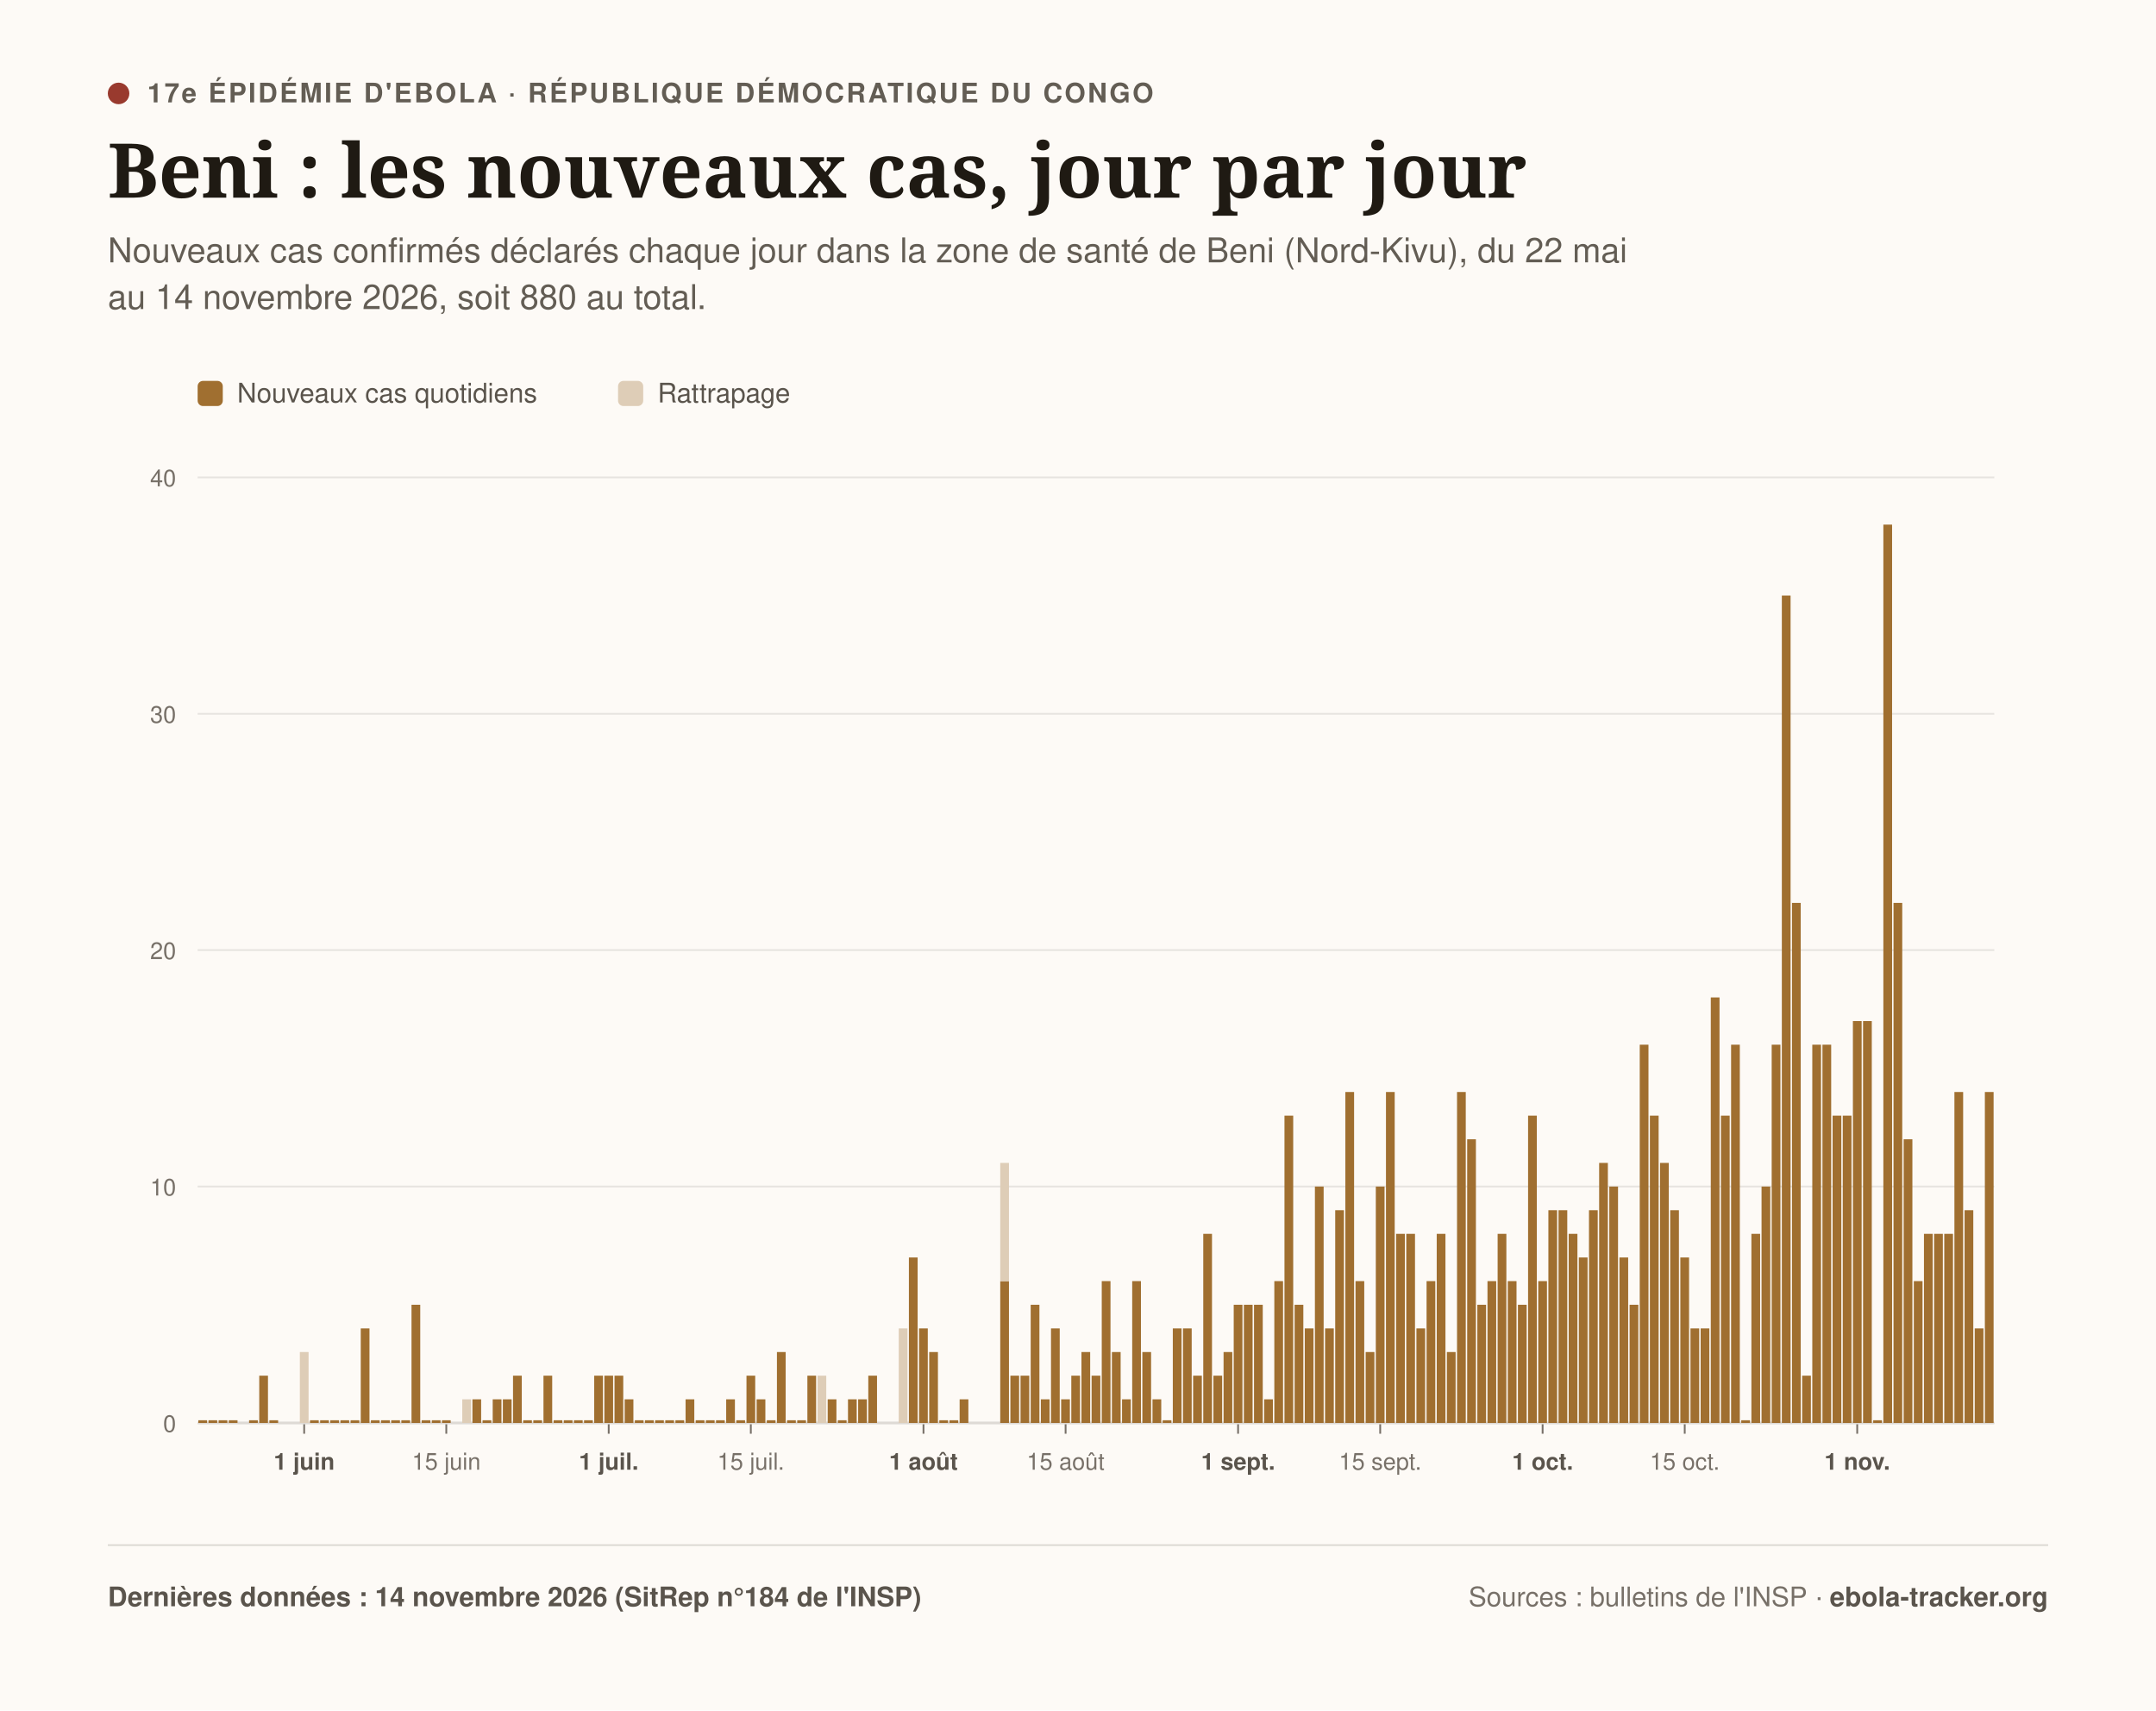
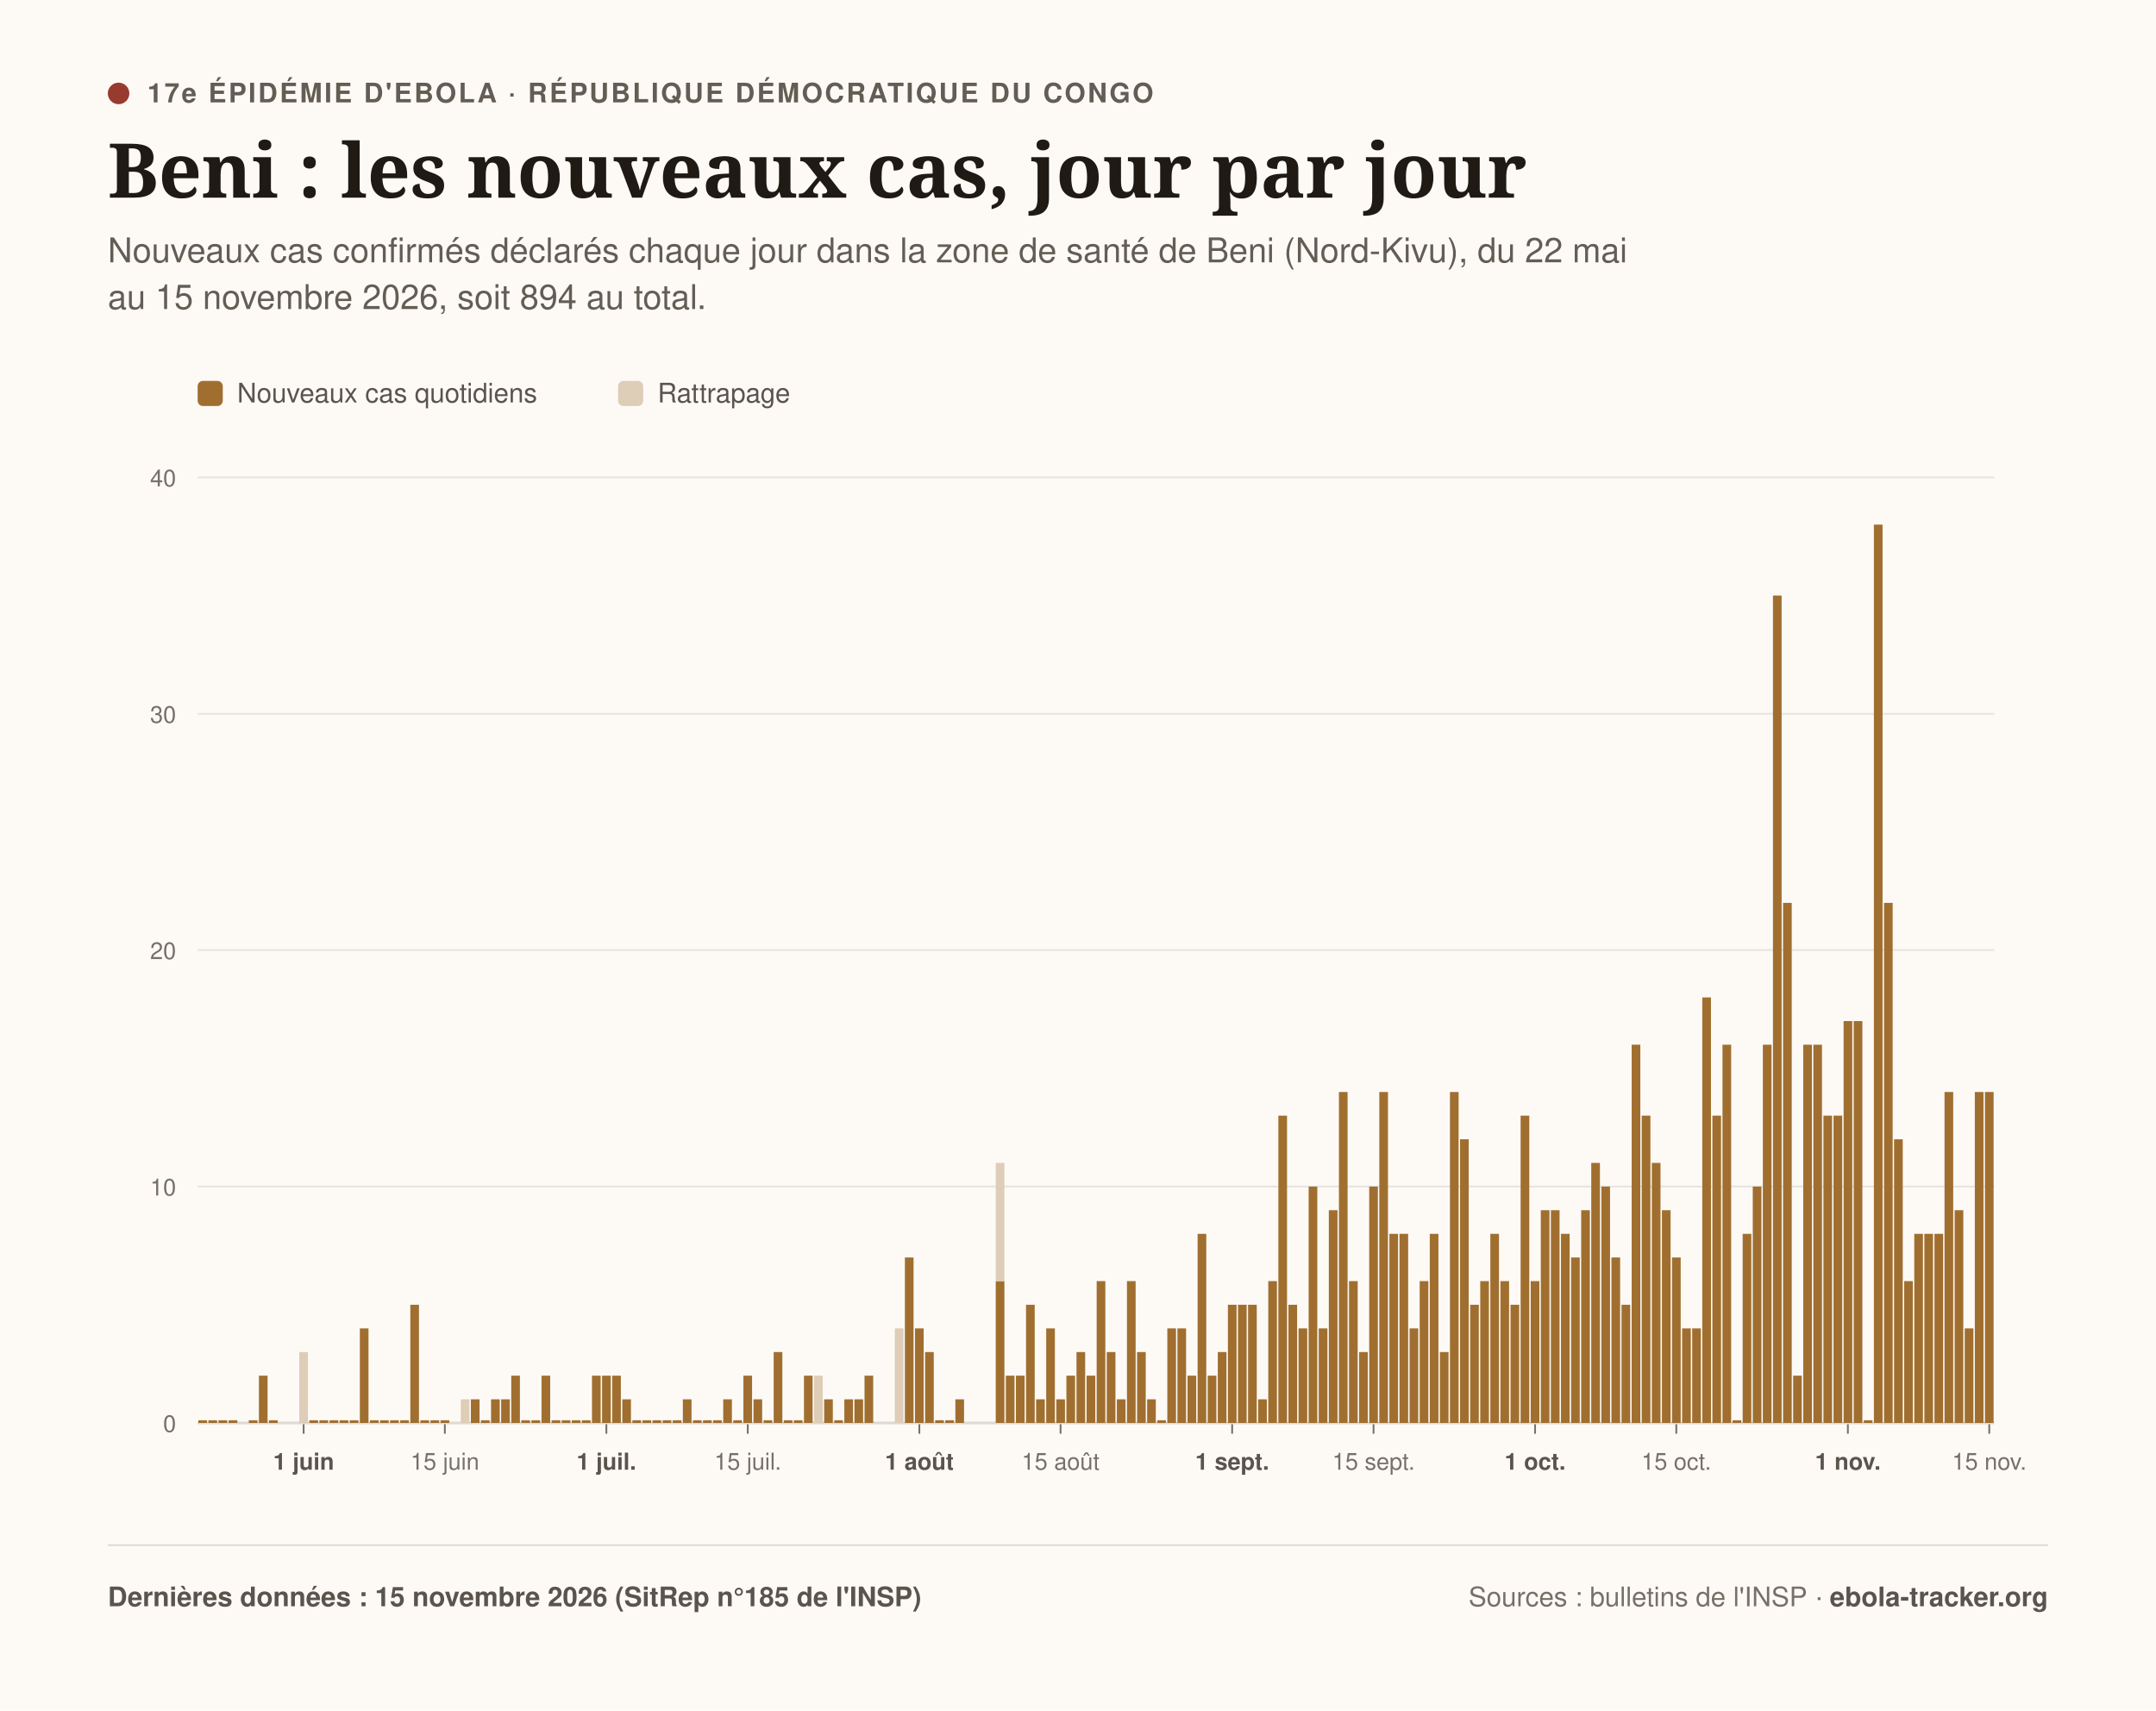
- <svg xmlns="http://www.w3.org/2000/svg" viewBox="0 0 1200 952" role="img" aria-label="Beni : les nouveaux cas, jour par jour. Nouveaux cas confirmés déclarés chaque jour dans la zone de santé de Beni (Nord-Kivu), du 22 mai au 14 novembre 2026, soit 880 au total.">
+ <svg xmlns="http://www.w3.org/2000/svg" viewBox="0 0 1200 952" role="img" aria-label="Beni : les nouveaux cas, jour par jour. Nouveaux cas confirmés déclarés chaque jour dans la zone de santé de Beni (Nord-Kivu), du 22 mai au 15 novembre 2026, soit 894 au total.">
  <rect width="1200" height="952" fill="#FDFAF6" />
  <circle cx="66" cy="52" r="6" fill="#993A2E" />
  <text x="82.0" y="57.0" font-family="'Public Sans',Helvetica,Arial,sans-serif" font-size="15" font-weight="700" fill="#635D54" text-anchor="start" letter-spacing=".08em">17e ÉPIDÉMIE D'EBOLA · RÉPUBLIQUE DÉMOCRATIQUE DU CONGO</text>
  <text x="60.0" y="110.0" font-family="'Source Serif 4',Georgia,serif" font-size="42" font-weight="600" fill="#1F1A13" text-anchor="start">Beni : les nouveaux cas, jour par jour</text>
  <text x="60.0" y="146.0" font-family="'Public Sans',Helvetica,Arial,sans-serif" font-size="19" font-weight="400" fill="#635D54" text-anchor="start">Nouveaux cas confirmés déclarés chaque jour dans la zone de santé de Beni (Nord-Kivu), du 22 mai</text>
-   <text x="60.0" y="172.0" font-family="'Public Sans',Helvetica,Arial,sans-serif" font-size="19" font-weight="400" fill="#635D54" text-anchor="start">au 14 novembre 2026, soit 880 au total.</text>
+   <text x="60.0" y="172.0" font-family="'Public Sans',Helvetica,Arial,sans-serif" font-size="19" font-weight="400" fill="#635D54" text-anchor="start">au 15 novembre 2026, soit 894 au total.</text>
  <rect x="110" y="212" width="14" height="14" rx="3" fill="#A06F30" />
  <text x="132.0" y="224.0" font-family="'Public Sans',Helvetica,Arial,sans-serif" font-size="15" font-weight="400" fill="#5A544C" text-anchor="start">Nouveaux cas quotidiens</text>
  <rect x="344" y="212" width="14" height="14" rx="3" fill="#decdb7" />
  <text x="366.0" y="224.0" font-family="'Public Sans',Helvetica,Arial,sans-serif" font-size="15" font-weight="400" fill="#5A544C" text-anchor="start">Rattrapage</text>
  <line x1="110" x2="1110" y1="792.0" y2="792.0" stroke="#E7E4E0" />
  <text x="98.0" y="797.0" font-family="'Public Sans',Helvetica,Arial,sans-serif" font-size="13" font-weight="400" fill="#777068" text-anchor="end">0</text>
  <line x1="110" x2="1110" y1="660.4" y2="660.4" stroke="#E7E4E0" />
  <text x="98.0" y="665.4" font-family="'Public Sans',Helvetica,Arial,sans-serif" font-size="13" font-weight="400" fill="#777068" text-anchor="end">10</text>
  <line x1="110" x2="1110" y1="528.8" y2="528.8" stroke="#E7E4E0" />
  <text x="98.0" y="533.8" font-family="'Public Sans',Helvetica,Arial,sans-serif" font-size="13" font-weight="400" fill="#777068" text-anchor="end">20</text>
  <line x1="110" x2="1110" y1="397.3" y2="397.3" stroke="#E7E4E0" />
  <text x="98.0" y="402.3" font-family="'Public Sans',Helvetica,Arial,sans-serif" font-size="13" font-weight="400" fill="#777068" text-anchor="end">30</text>
  <line x1="110" x2="1110" y1="265.7" y2="265.7" stroke="#E7E4E0" />
  <text x="98.0" y="270.7" font-family="'Public Sans',Helvetica,Arial,sans-serif" font-size="13" font-weight="400" fill="#777068" text-anchor="end">40</text>
-   <line x1="169.3" x2="169.3" y1="792" y2="798" stroke="#777068" />
-   <text x="169.3" y="818.0" font-family="'Public Sans',Helvetica,Arial,sans-serif" font-size="13" font-weight="600" fill="#5A544C" text-anchor="middle">1 juin</text>
-   <line x1="248.4" x2="248.4" y1="792" y2="798" stroke="#777068" />
-   <text x="248.4" y="818.0" font-family="'Public Sans',Helvetica,Arial,sans-serif" font-size="13" font-weight="400" fill="#777068" text-anchor="middle">15 juin</text>
-   <line x1="338.8" x2="338.8" y1="792" y2="798" stroke="#777068" />
-   <text x="338.8" y="818.0" font-family="'Public Sans',Helvetica,Arial,sans-serif" font-size="13" font-weight="600" fill="#5A544C" text-anchor="middle">1 juil.</text>
-   <line x1="417.9" x2="417.9" y1="792" y2="798" stroke="#777068" />
-   <text x="417.9" y="818.0" font-family="'Public Sans',Helvetica,Arial,sans-serif" font-size="13" font-weight="400" fill="#777068" text-anchor="middle">15 juil.</text>
-   <line x1="514.0" x2="514.0" y1="792" y2="798" stroke="#777068" />
-   <text x="514.0" y="818.0" font-family="'Public Sans',Helvetica,Arial,sans-serif" font-size="13" font-weight="600" fill="#5A544C" text-anchor="middle">1 août</text>
-   <line x1="593.1" x2="593.1" y1="792" y2="798" stroke="#777068" />
-   <text x="593.1" y="818.0" font-family="'Public Sans',Helvetica,Arial,sans-serif" font-size="13" font-weight="400" fill="#777068" text-anchor="middle">15 août</text>
-   <line x1="689.1" x2="689.1" y1="792" y2="798" stroke="#777068" />
-   <text x="689.1" y="818.0" font-family="'Public Sans',Helvetica,Arial,sans-serif" font-size="13" font-weight="600" fill="#5A544C" text-anchor="middle">1 sept.</text>
-   <line x1="768.2" x2="768.2" y1="792" y2="798" stroke="#777068" />
-   <text x="768.2" y="818.0" font-family="'Public Sans',Helvetica,Arial,sans-serif" font-size="13" font-weight="400" fill="#777068" text-anchor="middle">15 sept.</text>
-   <line x1="858.6" x2="858.6" y1="792" y2="798" stroke="#777068" />
-   <text x="858.6" y="818.0" font-family="'Public Sans',Helvetica,Arial,sans-serif" font-size="13" font-weight="600" fill="#5A544C" text-anchor="middle">1 oct.</text>
-   <line x1="937.7" x2="937.7" y1="792" y2="798" stroke="#777068" />
-   <text x="937.7" y="818.0" font-family="'Public Sans',Helvetica,Arial,sans-serif" font-size="13" font-weight="400" fill="#777068" text-anchor="middle">15 oct.</text>
-   <line x1="1033.7" x2="1033.7" y1="792" y2="798" stroke="#777068" />
-   <text x="1033.7" y="818.0" font-family="'Public Sans',Helvetica,Arial,sans-serif" font-size="13" font-weight="600" fill="#5A544C" text-anchor="middle">1 nov.</text>
+   <line x1="169.0" x2="169.0" y1="792" y2="798" stroke="#777068" />
+   <text x="169.0" y="818.0" font-family="'Public Sans',Helvetica,Arial,sans-serif" font-size="13" font-weight="600" fill="#5A544C" text-anchor="middle">1 juin</text>
+   <line x1="247.6" x2="247.6" y1="792" y2="798" stroke="#777068" />
+   <text x="247.6" y="818.0" font-family="'Public Sans',Helvetica,Arial,sans-serif" font-size="13" font-weight="400" fill="#777068" text-anchor="middle">15 juin</text>
+   <line x1="337.5" x2="337.5" y1="792" y2="798" stroke="#777068" />
+   <text x="337.5" y="818.0" font-family="'Public Sans',Helvetica,Arial,sans-serif" font-size="13" font-weight="600" fill="#5A544C" text-anchor="middle">1 juil.</text>
+   <line x1="416.2" x2="416.2" y1="792" y2="798" stroke="#777068" />
+   <text x="416.2" y="818.0" font-family="'Public Sans',Helvetica,Arial,sans-serif" font-size="13" font-weight="400" fill="#777068" text-anchor="middle">15 juil.</text>
+   <line x1="511.7" x2="511.7" y1="792" y2="798" stroke="#777068" />
+   <text x="511.7" y="818.0" font-family="'Public Sans',Helvetica,Arial,sans-serif" font-size="13" font-weight="600" fill="#5A544C" text-anchor="middle">1 août</text>
+   <line x1="590.3" x2="590.3" y1="792" y2="798" stroke="#777068" />
+   <text x="590.3" y="818.0" font-family="'Public Sans',Helvetica,Arial,sans-serif" font-size="13" font-weight="400" fill="#777068" text-anchor="middle">15 août</text>
+   <line x1="685.8" x2="685.8" y1="792" y2="798" stroke="#777068" />
+   <text x="685.8" y="818.0" font-family="'Public Sans',Helvetica,Arial,sans-serif" font-size="13" font-weight="600" fill="#5A544C" text-anchor="middle">1 sept.</text>
+   <line x1="764.5" x2="764.5" y1="792" y2="798" stroke="#777068" />
+   <text x="764.5" y="818.0" font-family="'Public Sans',Helvetica,Arial,sans-serif" font-size="13" font-weight="400" fill="#777068" text-anchor="middle">15 sept.</text>
+   <line x1="854.4" x2="854.4" y1="792" y2="798" stroke="#777068" />
+   <text x="854.4" y="818.0" font-family="'Public Sans',Helvetica,Arial,sans-serif" font-size="13" font-weight="600" fill="#5A544C" text-anchor="middle">1 oct.</text>
+   <line x1="933.0" x2="933.0" y1="792" y2="798" stroke="#777068" />
+   <text x="933.0" y="818.0" font-family="'Public Sans',Helvetica,Arial,sans-serif" font-size="13" font-weight="400" fill="#777068" text-anchor="middle">15 oct.</text>
+   <line x1="1028.5" x2="1028.5" y1="792" y2="798" stroke="#777068" />
+   <text x="1028.5" y="818.0" font-family="'Public Sans',Helvetica,Arial,sans-serif" font-size="13" font-weight="600" fill="#5A544C" text-anchor="middle">1 nov.</text>
+   <line x1="1107.2" x2="1107.2" y1="792" y2="798" stroke="#777068" />
+   <text x="1107.2" y="818.0" font-family="'Public Sans',Helvetica,Arial,sans-serif" font-size="13" font-weight="400" fill="#777068" text-anchor="middle">15 nov.</text>
  <line x1="110" x2="1110" y1="792" y2="792" stroke="#DEDAD5" stroke-width="1.5" />
-   <rect x="110.40" y="790.50" width="4.86" height="1.50" fill="#A06F30" />
-   <rect x="116.05" y="790.50" width="4.86" height="1.50" fill="#A06F30" />
-   <rect x="121.69" y="790.50" width="4.86" height="1.50" fill="#A06F30" />
-   <rect x="127.34" y="790.50" width="4.86" height="1.50" fill="#A06F30" />
-   <rect x="138.64" y="790.50" width="4.86" height="1.50" fill="#A06F30" />
-   <rect x="144.29" y="765.68" width="4.86" height="26.32" fill="#A06F30" />
-   <rect x="149.94" y="790.50" width="4.86" height="1.50" fill="#A06F30" />
-   <rect x="166.89" y="752.53" width="4.86" height="39.47" fill="#decdb7" />
-   <rect x="172.54" y="790.50" width="4.86" height="1.50" fill="#A06F30" />
-   <rect x="178.19" y="790.50" width="4.86" height="1.50" fill="#A06F30" />
-   <rect x="183.84" y="790.50" width="4.86" height="1.50" fill="#A06F30" />
-   <rect x="189.49" y="790.50" width="4.86" height="1.50" fill="#A06F30" />
-   <rect x="195.14" y="790.50" width="4.86" height="1.50" fill="#A06F30" />
-   <rect x="200.79" y="739.37" width="4.86" height="52.63" fill="#A06F30" />
-   <rect x="206.44" y="790.50" width="4.86" height="1.50" fill="#A06F30" />
-   <rect x="212.09" y="790.50" width="4.86" height="1.50" fill="#A06F30" />
-   <rect x="217.74" y="790.50" width="4.86" height="1.50" fill="#A06F30" />
-   <rect x="223.39" y="790.50" width="4.86" height="1.50" fill="#A06F30" />
-   <rect x="229.04" y="726.21" width="4.86" height="65.79" fill="#A06F30" />
-   <rect x="234.69" y="790.50" width="4.86" height="1.50" fill="#A06F30" />
-   <rect x="240.34" y="790.50" width="4.86" height="1.50" fill="#A06F30" />
-   <rect x="245.99" y="790.50" width="4.86" height="1.50" fill="#A06F30" />
-   <rect x="257.29" y="778.84" width="4.86" height="13.16" fill="#decdb7" />
-   <rect x="262.94" y="778.84" width="4.86" height="13.16" fill="#A06F30" />
-   <rect x="268.59" y="790.50" width="4.86" height="1.50" fill="#A06F30" />
-   <rect x="274.24" y="778.84" width="4.86" height="13.16" fill="#A06F30" />
-   <rect x="279.89" y="778.84" width="4.86" height="13.16" fill="#A06F30" />
-   <rect x="285.54" y="765.68" width="4.86" height="26.32" fill="#A06F30" />
-   <rect x="291.19" y="790.50" width="4.86" height="1.50" fill="#A06F30" />
-   <rect x="296.84" y="790.50" width="4.86" height="1.50" fill="#A06F30" />
-   <rect x="302.49" y="765.68" width="4.86" height="26.32" fill="#A06F30" />
-   <rect x="308.14" y="790.50" width="4.86" height="1.50" fill="#A06F30" />
-   <rect x="313.79" y="790.50" width="4.86" height="1.50" fill="#A06F30" />
-   <rect x="319.44" y="790.50" width="4.86" height="1.50" fill="#A06F30" />
-   <rect x="325.08" y="790.50" width="4.86" height="1.50" fill="#A06F30" />
-   <rect x="330.73" y="765.68" width="4.86" height="26.32" fill="#A06F30" />
-   <rect x="336.38" y="765.68" width="4.86" height="26.32" fill="#A06F30" />
-   <rect x="342.03" y="765.68" width="4.86" height="26.32" fill="#A06F30" />
-   <rect x="347.68" y="778.84" width="4.86" height="13.16" fill="#A06F30" />
-   <rect x="353.33" y="790.50" width="4.86" height="1.50" fill="#A06F30" />
-   <rect x="358.98" y="790.50" width="4.86" height="1.50" fill="#A06F30" />
-   <rect x="364.63" y="790.50" width="4.86" height="1.50" fill="#A06F30" />
-   <rect x="370.28" y="790.50" width="4.86" height="1.50" fill="#A06F30" />
-   <rect x="375.93" y="790.50" width="4.86" height="1.50" fill="#A06F30" />
-   <rect x="381.58" y="778.84" width="4.86" height="13.16" fill="#A06F30" />
-   <rect x="387.23" y="790.50" width="4.86" height="1.50" fill="#A06F30" />
-   <rect x="392.88" y="790.50" width="4.86" height="1.50" fill="#A06F30" />
-   <rect x="398.53" y="790.50" width="4.86" height="1.50" fill="#A06F30" />
-   <rect x="404.18" y="778.84" width="4.86" height="13.16" fill="#A06F30" />
-   <rect x="409.83" y="790.50" width="4.86" height="1.50" fill="#A06F30" />
-   <rect x="415.48" y="765.68" width="4.86" height="26.32" fill="#A06F30" />
-   <rect x="421.13" y="778.84" width="4.86" height="13.16" fill="#A06F30" />
-   <rect x="426.78" y="790.50" width="4.86" height="1.50" fill="#A06F30" />
-   <rect x="432.43" y="752.53" width="4.86" height="39.47" fill="#A06F30" />
-   <rect x="438.08" y="790.50" width="4.86" height="1.50" fill="#A06F30" />
-   <rect x="443.73" y="790.50" width="4.86" height="1.50" fill="#A06F30" />
-   <rect x="449.38" y="765.68" width="4.86" height="26.32" fill="#A06F30" />
-   <rect x="455.03" y="765.68" width="4.86" height="26.32" fill="#decdb7" />
-   <rect x="460.68" y="778.84" width="4.86" height="13.16" fill="#A06F30" />
-   <rect x="466.33" y="790.50" width="4.86" height="1.50" fill="#A06F30" />
-   <rect x="471.98" y="778.84" width="4.86" height="13.16" fill="#A06F30" />
-   <rect x="477.63" y="778.84" width="4.86" height="13.16" fill="#A06F30" />
-   <rect x="483.28" y="765.68" width="4.86" height="26.32" fill="#A06F30" />
-   <rect x="500.23" y="739.37" width="4.86" height="52.63" fill="#decdb7" />
-   <rect x="505.88" y="699.89" width="4.86" height="92.11" fill="#A06F30" />
-   <rect x="511.53" y="739.37" width="4.86" height="52.63" fill="#A06F30" />
-   <rect x="517.18" y="752.53" width="4.86" height="39.47" fill="#A06F30" />
-   <rect x="522.82" y="790.50" width="4.86" height="1.50" fill="#A06F30" />
-   <rect x="528.47" y="790.50" width="4.86" height="1.50" fill="#A06F30" />
-   <rect x="534.12" y="778.84" width="4.86" height="13.16" fill="#A06F30" />
-   <rect x="556.72" y="713.05" width="4.86" height="78.95" fill="#A06F30" />
-   <rect x="556.72" y="647.26" width="4.86" height="65.79" fill="#decdb7" />
-   <rect x="562.37" y="765.68" width="4.86" height="26.32" fill="#A06F30" />
-   <rect x="568.02" y="765.68" width="4.86" height="26.32" fill="#A06F30" />
-   <rect x="573.67" y="726.21" width="4.86" height="65.79" fill="#A06F30" />
-   <rect x="579.32" y="778.84" width="4.86" height="13.16" fill="#A06F30" />
-   <rect x="584.97" y="739.37" width="4.86" height="52.63" fill="#A06F30" />
-   <rect x="590.62" y="778.84" width="4.86" height="13.16" fill="#A06F30" />
-   <rect x="596.27" y="765.68" width="4.86" height="26.32" fill="#A06F30" />
-   <rect x="601.92" y="752.53" width="4.86" height="39.47" fill="#A06F30" />
-   <rect x="607.57" y="765.68" width="4.86" height="26.32" fill="#A06F30" />
-   <rect x="613.22" y="713.05" width="4.86" height="78.95" fill="#A06F30" />
-   <rect x="618.87" y="752.53" width="4.86" height="39.47" fill="#A06F30" />
-   <rect x="624.52" y="778.84" width="4.86" height="13.16" fill="#A06F30" />
-   <rect x="630.17" y="713.05" width="4.86" height="78.95" fill="#A06F30" />
-   <rect x="635.82" y="752.53" width="4.86" height="39.47" fill="#A06F30" />
-   <rect x="641.47" y="778.84" width="4.86" height="13.16" fill="#A06F30" />
-   <rect x="647.12" y="790.50" width="4.86" height="1.50" fill="#A06F30" />
-   <rect x="652.77" y="739.37" width="4.86" height="52.63" fill="#A06F30" />
-   <rect x="658.42" y="739.37" width="4.86" height="52.63" fill="#A06F30" />
-   <rect x="664.07" y="765.68" width="4.86" height="26.32" fill="#A06F30" />
-   <rect x="669.72" y="686.74" width="4.86" height="105.26" fill="#A06F30" />
-   <rect x="675.37" y="765.68" width="4.86" height="26.32" fill="#A06F30" />
-   <rect x="681.02" y="752.53" width="4.86" height="39.47" fill="#A06F30" />
-   <rect x="686.67" y="726.21" width="4.86" height="65.79" fill="#A06F30" />
-   <rect x="692.32" y="726.21" width="4.86" height="65.79" fill="#A06F30" />
-   <rect x="697.97" y="726.21" width="4.86" height="65.79" fill="#A06F30" />
-   <rect x="703.62" y="778.84" width="4.86" height="13.16" fill="#A06F30" />
-   <rect x="709.27" y="713.05" width="4.86" height="78.95" fill="#A06F30" />
-   <rect x="714.92" y="620.95" width="4.86" height="171.05" fill="#A06F30" />
-   <rect x="720.56" y="726.21" width="4.86" height="65.79" fill="#A06F30" />
-   <rect x="726.21" y="739.37" width="4.86" height="52.63" fill="#A06F30" />
-   <rect x="731.86" y="660.42" width="4.86" height="131.58" fill="#A06F30" />
-   <rect x="737.51" y="739.37" width="4.86" height="52.63" fill="#A06F30" />
-   <rect x="743.16" y="673.58" width="4.86" height="118.42" fill="#A06F30" />
-   <rect x="748.81" y="607.79" width="4.86" height="184.21" fill="#A06F30" />
-   <rect x="754.46" y="713.05" width="4.86" height="78.95" fill="#A06F30" />
-   <rect x="760.11" y="752.53" width="4.86" height="39.47" fill="#A06F30" />
-   <rect x="765.76" y="660.42" width="4.86" height="131.58" fill="#A06F30" />
-   <rect x="771.41" y="607.79" width="4.86" height="184.21" fill="#A06F30" />
-   <rect x="777.06" y="686.74" width="4.86" height="105.26" fill="#A06F30" />
-   <rect x="782.71" y="686.74" width="4.86" height="105.26" fill="#A06F30" />
-   <rect x="788.36" y="739.37" width="4.86" height="52.63" fill="#A06F30" />
-   <rect x="794.01" y="713.05" width="4.86" height="78.95" fill="#A06F30" />
-   <rect x="799.66" y="686.74" width="4.86" height="105.26" fill="#A06F30" />
-   <rect x="805.31" y="752.53" width="4.86" height="39.47" fill="#A06F30" />
-   <rect x="810.96" y="607.79" width="4.86" height="184.21" fill="#A06F30" />
-   <rect x="816.61" y="634.11" width="4.86" height="157.89" fill="#A06F30" />
-   <rect x="822.26" y="726.21" width="4.86" height="65.79" fill="#A06F30" />
-   <rect x="827.91" y="713.05" width="4.86" height="78.95" fill="#A06F30" />
-   <rect x="833.56" y="686.74" width="4.86" height="105.26" fill="#A06F30" />
-   <rect x="839.21" y="713.05" width="4.86" height="78.95" fill="#A06F30" />
-   <rect x="844.86" y="726.21" width="4.86" height="65.79" fill="#A06F30" />
-   <rect x="850.51" y="620.95" width="4.86" height="171.05" fill="#A06F30" />
-   <rect x="856.16" y="713.05" width="4.86" height="78.95" fill="#A06F30" />
-   <rect x="861.81" y="673.58" width="4.86" height="118.42" fill="#A06F30" />
-   <rect x="867.46" y="673.58" width="4.86" height="118.42" fill="#A06F30" />
-   <rect x="873.11" y="686.74" width="4.86" height="105.26" fill="#A06F30" />
-   <rect x="878.76" y="699.89" width="4.86" height="92.11" fill="#A06F30" />
-   <rect x="884.41" y="673.58" width="4.86" height="118.42" fill="#A06F30" />
-   <rect x="890.06" y="647.26" width="4.86" height="144.74" fill="#A06F30" />
-   <rect x="895.71" y="660.42" width="4.86" height="131.58" fill="#A06F30" />
-   <rect x="901.36" y="699.89" width="4.86" height="92.11" fill="#A06F30" />
-   <rect x="907.01" y="726.21" width="4.86" height="65.79" fill="#A06F30" />
-   <rect x="912.66" y="581.47" width="4.86" height="210.53" fill="#A06F30" />
-   <rect x="918.31" y="620.95" width="4.86" height="171.05" fill="#A06F30" />
-   <rect x="923.95" y="647.26" width="4.86" height="144.74" fill="#A06F30" />
-   <rect x="929.60" y="673.58" width="4.86" height="118.42" fill="#A06F30" />
-   <rect x="935.25" y="699.89" width="4.86" height="92.11" fill="#A06F30" />
-   <rect x="940.90" y="739.37" width="4.86" height="52.63" fill="#A06F30" />
-   <rect x="946.55" y="739.37" width="4.86" height="52.63" fill="#A06F30" />
-   <rect x="952.20" y="555.16" width="4.86" height="236.84" fill="#A06F30" />
-   <rect x="957.85" y="620.95" width="4.86" height="171.05" fill="#A06F30" />
-   <rect x="963.50" y="581.47" width="4.86" height="210.53" fill="#A06F30" />
-   <rect x="969.15" y="790.50" width="4.86" height="1.50" fill="#A06F30" />
-   <rect x="974.80" y="686.74" width="4.86" height="105.26" fill="#A06F30" />
-   <rect x="980.45" y="660.42" width="4.86" height="131.58" fill="#A06F30" />
-   <rect x="986.10" y="581.47" width="4.86" height="210.53" fill="#A06F30" />
-   <rect x="991.75" y="331.47" width="4.86" height="460.53" fill="#A06F30" />
-   <rect x="997.40" y="502.53" width="4.86" height="289.47" fill="#A06F30" />
-   <rect x="1003.05" y="765.68" width="4.86" height="26.32" fill="#A06F30" />
-   <rect x="1008.70" y="581.47" width="4.86" height="210.53" fill="#A06F30" />
-   <rect x="1014.35" y="581.47" width="4.86" height="210.53" fill="#A06F30" />
-   <rect x="1020.00" y="620.95" width="4.86" height="171.05" fill="#A06F30" />
-   <rect x="1025.65" y="620.95" width="4.86" height="171.05" fill="#A06F30" />
-   <rect x="1031.30" y="568.32" width="4.86" height="223.68" fill="#A06F30" />
-   <rect x="1036.95" y="568.32" width="4.86" height="223.68" fill="#A06F30" />
-   <rect x="1042.60" y="790.50" width="4.86" height="1.50" fill="#A06F30" />
-   <rect x="1048.25" y="292.00" width="4.86" height="500.00" fill="#A06F30" />
-   <rect x="1053.90" y="502.53" width="4.86" height="289.47" fill="#A06F30" />
-   <rect x="1059.55" y="634.11" width="4.86" height="157.89" fill="#A06F30" />
-   <rect x="1065.20" y="713.05" width="4.86" height="78.95" fill="#A06F30" />
-   <rect x="1070.85" y="686.74" width="4.86" height="105.26" fill="#A06F30" />
-   <rect x="1076.50" y="686.74" width="4.86" height="105.26" fill="#A06F30" />
-   <rect x="1082.15" y="686.74" width="4.86" height="105.26" fill="#A06F30" />
-   <rect x="1087.80" y="607.79" width="4.86" height="184.21" fill="#A06F30" />
-   <rect x="1093.45" y="673.58" width="4.86" height="118.42" fill="#A06F30" />
-   <rect x="1099.10" y="739.37" width="4.86" height="52.63" fill="#A06F30" />
-   <rect x="1104.75" y="607.79" width="4.86" height="184.21" fill="#A06F30" />
+   <rect x="110.39" y="790.50" width="4.83" height="1.50" fill="#A06F30" />
+   <rect x="116.01" y="790.50" width="4.83" height="1.50" fill="#A06F30" />
+   <rect x="121.63" y="790.50" width="4.83" height="1.50" fill="#A06F30" />
+   <rect x="127.25" y="790.50" width="4.83" height="1.50" fill="#A06F30" />
+   <rect x="138.48" y="790.50" width="4.83" height="1.50" fill="#A06F30" />
+   <rect x="144.10" y="765.68" width="4.83" height="26.32" fill="#A06F30" />
+   <rect x="149.72" y="790.50" width="4.83" height="1.50" fill="#A06F30" />
+   <rect x="166.57" y="752.53" width="4.83" height="39.47" fill="#decdb7" />
+   <rect x="172.19" y="790.50" width="4.83" height="1.50" fill="#A06F30" />
+   <rect x="177.81" y="790.50" width="4.83" height="1.50" fill="#A06F30" />
+   <rect x="183.43" y="790.50" width="4.83" height="1.50" fill="#A06F30" />
+   <rect x="189.04" y="790.50" width="4.83" height="1.50" fill="#A06F30" />
+   <rect x="194.66" y="790.50" width="4.83" height="1.50" fill="#A06F30" />
+   <rect x="200.28" y="739.37" width="4.83" height="52.63" fill="#A06F30" />
+   <rect x="205.90" y="790.50" width="4.83" height="1.50" fill="#A06F30" />
+   <rect x="211.52" y="790.50" width="4.83" height="1.50" fill="#A06F30" />
+   <rect x="217.13" y="790.50" width="4.83" height="1.50" fill="#A06F30" />
+   <rect x="222.75" y="790.50" width="4.83" height="1.50" fill="#A06F30" />
+   <rect x="228.37" y="726.21" width="4.83" height="65.79" fill="#A06F30" />
+   <rect x="233.99" y="790.50" width="4.83" height="1.50" fill="#A06F30" />
+   <rect x="239.61" y="790.50" width="4.83" height="1.50" fill="#A06F30" />
+   <rect x="245.22" y="790.50" width="4.83" height="1.50" fill="#A06F30" />
+   <rect x="256.46" y="778.84" width="4.83" height="13.16" fill="#decdb7" />
+   <rect x="262.08" y="778.84" width="4.83" height="13.16" fill="#A06F30" />
+   <rect x="267.70" y="790.50" width="4.83" height="1.50" fill="#A06F30" />
+   <rect x="273.31" y="778.84" width="4.83" height="13.16" fill="#A06F30" />
+   <rect x="278.93" y="778.84" width="4.83" height="13.16" fill="#A06F30" />
+   <rect x="284.55" y="765.68" width="4.83" height="26.32" fill="#A06F30" />
+   <rect x="290.17" y="790.50" width="4.83" height="1.50" fill="#A06F30" />
+   <rect x="295.79" y="790.50" width="4.83" height="1.50" fill="#A06F30" />
+   <rect x="301.40" y="765.68" width="4.83" height="26.32" fill="#A06F30" />
+   <rect x="307.02" y="790.50" width="4.83" height="1.50" fill="#A06F30" />
+   <rect x="312.64" y="790.50" width="4.83" height="1.50" fill="#A06F30" />
+   <rect x="318.26" y="790.50" width="4.83" height="1.50" fill="#A06F30" />
+   <rect x="323.88" y="790.50" width="4.83" height="1.50" fill="#A06F30" />
+   <rect x="329.49" y="765.68" width="4.83" height="26.32" fill="#A06F30" />
+   <rect x="335.11" y="765.68" width="4.83" height="26.32" fill="#A06F30" />
+   <rect x="340.73" y="765.68" width="4.83" height="26.32" fill="#A06F30" />
+   <rect x="346.35" y="778.84" width="4.83" height="13.16" fill="#A06F30" />
+   <rect x="351.97" y="790.50" width="4.83" height="1.50" fill="#A06F30" />
+   <rect x="357.58" y="790.50" width="4.83" height="1.50" fill="#A06F30" />
+   <rect x="363.20" y="790.50" width="4.83" height="1.50" fill="#A06F30" />
+   <rect x="368.82" y="790.50" width="4.83" height="1.50" fill="#A06F30" />
+   <rect x="374.44" y="790.50" width="4.83" height="1.50" fill="#A06F30" />
+   <rect x="380.06" y="778.84" width="4.83" height="13.16" fill="#A06F30" />
+   <rect x="385.67" y="790.50" width="4.83" height="1.50" fill="#A06F30" />
+   <rect x="391.29" y="790.50" width="4.83" height="1.50" fill="#A06F30" />
+   <rect x="396.91" y="790.50" width="4.83" height="1.50" fill="#A06F30" />
+   <rect x="402.53" y="778.84" width="4.83" height="13.16" fill="#A06F30" />
+   <rect x="408.15" y="790.50" width="4.83" height="1.50" fill="#A06F30" />
+   <rect x="413.76" y="765.68" width="4.83" height="26.32" fill="#A06F30" />
+   <rect x="419.38" y="778.84" width="4.83" height="13.16" fill="#A06F30" />
+   <rect x="425.00" y="790.50" width="4.83" height="1.50" fill="#A06F30" />
+   <rect x="430.62" y="752.53" width="4.83" height="39.47" fill="#A06F30" />
+   <rect x="436.24" y="790.50" width="4.83" height="1.50" fill="#A06F30" />
+   <rect x="441.85" y="790.50" width="4.83" height="1.50" fill="#A06F30" />
+   <rect x="447.47" y="765.68" width="4.83" height="26.32" fill="#A06F30" />
+   <rect x="453.09" y="765.68" width="4.83" height="26.32" fill="#decdb7" />
+   <rect x="458.71" y="778.84" width="4.83" height="13.16" fill="#A06F30" />
+   <rect x="464.33" y="790.50" width="4.83" height="1.50" fill="#A06F30" />
+   <rect x="469.94" y="778.84" width="4.83" height="13.16" fill="#A06F30" />
+   <rect x="475.56" y="778.84" width="4.83" height="13.16" fill="#A06F30" />
+   <rect x="481.18" y="765.68" width="4.83" height="26.32" fill="#A06F30" />
+   <rect x="498.03" y="739.37" width="4.83" height="52.63" fill="#decdb7" />
+   <rect x="503.65" y="699.89" width="4.83" height="92.11" fill="#A06F30" />
+   <rect x="509.27" y="739.37" width="4.83" height="52.63" fill="#A06F30" />
+   <rect x="514.89" y="752.53" width="4.83" height="39.47" fill="#A06F30" />
+   <rect x="520.51" y="790.50" width="4.83" height="1.50" fill="#A06F30" />
+   <rect x="526.12" y="790.50" width="4.83" height="1.50" fill="#A06F30" />
+   <rect x="531.74" y="778.84" width="4.83" height="13.16" fill="#A06F30" />
+   <rect x="554.21" y="713.05" width="4.83" height="78.95" fill="#A06F30" />
+   <rect x="554.21" y="647.26" width="4.83" height="65.79" fill="#decdb7" />
+   <rect x="559.83" y="765.68" width="4.83" height="26.32" fill="#A06F30" />
+   <rect x="565.45" y="765.68" width="4.83" height="26.32" fill="#A06F30" />
+   <rect x="571.07" y="726.21" width="4.83" height="65.79" fill="#A06F30" />
+   <rect x="576.69" y="778.84" width="4.83" height="13.16" fill="#A06F30" />
+   <rect x="582.30" y="739.37" width="4.83" height="52.63" fill="#A06F30" />
+   <rect x="587.92" y="778.84" width="4.83" height="13.16" fill="#A06F30" />
+   <rect x="593.54" y="765.68" width="4.83" height="26.32" fill="#A06F30" />
+   <rect x="599.16" y="752.53" width="4.83" height="39.47" fill="#A06F30" />
+   <rect x="604.78" y="765.68" width="4.83" height="26.32" fill="#A06F30" />
+   <rect x="610.39" y="713.05" width="4.83" height="78.95" fill="#A06F30" />
+   <rect x="616.01" y="752.53" width="4.83" height="39.47" fill="#A06F30" />
+   <rect x="621.63" y="778.84" width="4.83" height="13.16" fill="#A06F30" />
+   <rect x="627.25" y="713.05" width="4.83" height="78.95" fill="#A06F30" />
+   <rect x="632.87" y="752.53" width="4.83" height="39.47" fill="#A06F30" />
+   <rect x="638.48" y="778.84" width="4.83" height="13.16" fill="#A06F30" />
+   <rect x="644.10" y="790.50" width="4.83" height="1.50" fill="#A06F30" />
+   <rect x="649.72" y="739.37" width="4.83" height="52.63" fill="#A06F30" />
+   <rect x="655.34" y="739.37" width="4.83" height="52.63" fill="#A06F30" />
+   <rect x="660.96" y="765.68" width="4.83" height="26.32" fill="#A06F30" />
+   <rect x="666.57" y="686.74" width="4.83" height="105.26" fill="#A06F30" />
+   <rect x="672.19" y="765.68" width="4.83" height="26.32" fill="#A06F30" />
+   <rect x="677.81" y="752.53" width="4.83" height="39.47" fill="#A06F30" />
+   <rect x="683.43" y="726.21" width="4.83" height="65.79" fill="#A06F30" />
+   <rect x="689.04" y="726.21" width="4.83" height="65.79" fill="#A06F30" />
+   <rect x="694.66" y="726.21" width="4.83" height="65.79" fill="#A06F30" />
+   <rect x="700.28" y="778.84" width="4.83" height="13.16" fill="#A06F30" />
+   <rect x="705.90" y="713.05" width="4.83" height="78.95" fill="#A06F30" />
+   <rect x="711.52" y="620.95" width="4.83" height="171.05" fill="#A06F30" />
+   <rect x="717.13" y="726.21" width="4.83" height="65.79" fill="#A06F30" />
+   <rect x="722.75" y="739.37" width="4.83" height="52.63" fill="#A06F30" />
+   <rect x="728.37" y="660.42" width="4.83" height="131.58" fill="#A06F30" />
+   <rect x="733.99" y="739.37" width="4.83" height="52.63" fill="#A06F30" />
+   <rect x="739.61" y="673.58" width="4.83" height="118.42" fill="#A06F30" />
+   <rect x="745.22" y="607.79" width="4.83" height="184.21" fill="#A06F30" />
+   <rect x="750.84" y="713.05" width="4.83" height="78.95" fill="#A06F30" />
+   <rect x="756.46" y="752.53" width="4.83" height="39.47" fill="#A06F30" />
+   <rect x="762.08" y="660.42" width="4.83" height="131.58" fill="#A06F30" />
+   <rect x="767.70" y="607.79" width="4.83" height="184.21" fill="#A06F30" />
+   <rect x="773.31" y="686.74" width="4.83" height="105.26" fill="#A06F30" />
+   <rect x="778.93" y="686.74" width="4.83" height="105.26" fill="#A06F30" />
+   <rect x="784.55" y="739.37" width="4.83" height="52.63" fill="#A06F30" />
+   <rect x="790.17" y="713.05" width="4.83" height="78.95" fill="#A06F30" />
+   <rect x="795.79" y="686.74" width="4.83" height="105.26" fill="#A06F30" />
+   <rect x="801.40" y="752.53" width="4.83" height="39.47" fill="#A06F30" />
+   <rect x="807.02" y="607.79" width="4.83" height="184.21" fill="#A06F30" />
+   <rect x="812.64" y="634.11" width="4.83" height="157.89" fill="#A06F30" />
+   <rect x="818.26" y="726.21" width="4.83" height="65.79" fill="#A06F30" />
+   <rect x="823.88" y="713.05" width="4.83" height="78.95" fill="#A06F30" />
+   <rect x="829.49" y="686.74" width="4.83" height="105.26" fill="#A06F30" />
+   <rect x="835.11" y="713.05" width="4.83" height="78.95" fill="#A06F30" />
+   <rect x="840.73" y="726.21" width="4.83" height="65.79" fill="#A06F30" />
+   <rect x="846.35" y="620.95" width="4.83" height="171.05" fill="#A06F30" />
+   <rect x="851.97" y="713.05" width="4.83" height="78.95" fill="#A06F30" />
+   <rect x="857.58" y="673.58" width="4.83" height="118.42" fill="#A06F30" />
+   <rect x="863.20" y="673.58" width="4.83" height="118.42" fill="#A06F30" />
+   <rect x="868.82" y="686.74" width="4.83" height="105.26" fill="#A06F30" />
+   <rect x="874.44" y="699.89" width="4.83" height="92.11" fill="#A06F30" />
+   <rect x="880.06" y="673.58" width="4.83" height="118.42" fill="#A06F30" />
+   <rect x="885.67" y="647.26" width="4.83" height="144.74" fill="#A06F30" />
+   <rect x="891.29" y="660.42" width="4.83" height="131.58" fill="#A06F30" />
+   <rect x="896.91" y="699.89" width="4.83" height="92.11" fill="#A06F30" />
+   <rect x="902.53" y="726.21" width="4.83" height="65.79" fill="#A06F30" />
+   <rect x="908.15" y="581.47" width="4.83" height="210.53" fill="#A06F30" />
+   <rect x="913.76" y="620.95" width="4.83" height="171.05" fill="#A06F30" />
+   <rect x="919.38" y="647.26" width="4.83" height="144.74" fill="#A06F30" />
+   <rect x="925.00" y="673.58" width="4.83" height="118.42" fill="#A06F30" />
+   <rect x="930.62" y="699.89" width="4.83" height="92.11" fill="#A06F30" />
+   <rect x="936.24" y="739.37" width="4.83" height="52.63" fill="#A06F30" />
+   <rect x="941.85" y="739.37" width="4.83" height="52.63" fill="#A06F30" />
+   <rect x="947.47" y="555.16" width="4.83" height="236.84" fill="#A06F30" />
+   <rect x="953.09" y="620.95" width="4.83" height="171.05" fill="#A06F30" />
+   <rect x="958.71" y="581.47" width="4.83" height="210.53" fill="#A06F30" />
+   <rect x="964.33" y="790.50" width="4.83" height="1.50" fill="#A06F30" />
+   <rect x="969.94" y="686.74" width="4.83" height="105.26" fill="#A06F30" />
+   <rect x="975.56" y="660.42" width="4.83" height="131.58" fill="#A06F30" />
+   <rect x="981.18" y="581.47" width="4.83" height="210.53" fill="#A06F30" />
+   <rect x="986.80" y="331.47" width="4.83" height="460.53" fill="#A06F30" />
+   <rect x="992.42" y="502.53" width="4.83" height="289.47" fill="#A06F30" />
+   <rect x="998.03" y="765.68" width="4.83" height="26.32" fill="#A06F30" />
+   <rect x="1003.65" y="581.47" width="4.83" height="210.53" fill="#A06F30" />
+   <rect x="1009.27" y="581.47" width="4.83" height="210.53" fill="#A06F30" />
+   <rect x="1014.89" y="620.95" width="4.83" height="171.05" fill="#A06F30" />
+   <rect x="1020.51" y="620.95" width="4.83" height="171.05" fill="#A06F30" />
+   <rect x="1026.12" y="568.32" width="4.83" height="223.68" fill="#A06F30" />
+   <rect x="1031.74" y="568.32" width="4.83" height="223.68" fill="#A06F30" />
+   <rect x="1037.36" y="790.50" width="4.83" height="1.50" fill="#A06F30" />
+   <rect x="1042.98" y="292.00" width="4.83" height="500.00" fill="#A06F30" />
+   <rect x="1048.60" y="502.53" width="4.83" height="289.47" fill="#A06F30" />
+   <rect x="1054.21" y="634.11" width="4.83" height="157.89" fill="#A06F30" />
+   <rect x="1059.83" y="713.05" width="4.83" height="78.95" fill="#A06F30" />
+   <rect x="1065.45" y="686.74" width="4.83" height="105.26" fill="#A06F30" />
+   <rect x="1071.07" y="686.74" width="4.83" height="105.26" fill="#A06F30" />
+   <rect x="1076.69" y="686.74" width="4.83" height="105.26" fill="#A06F30" />
+   <rect x="1082.30" y="607.79" width="4.83" height="184.21" fill="#A06F30" />
+   <rect x="1087.92" y="673.58" width="4.83" height="118.42" fill="#A06F30" />
+   <rect x="1093.54" y="739.37" width="4.83" height="52.63" fill="#A06F30" />
+   <rect x="1099.16" y="607.79" width="4.83" height="184.21" fill="#A06F30" />
+   <rect x="1104.78" y="607.79" width="4.83" height="184.21" fill="#A06F30" />
  <line x1="60" x2="1140" y1="860" y2="860" stroke="#DEDAD5" />
-   <text x="60.0" y="894.0" font-family="'Public Sans',Helvetica,Arial,sans-serif" font-size="15" font-weight="600" fill="#5A544C" text-anchor="start">Dernières données : 14 novembre 2026 (SitRep n°184 de l'INSP)</text>
+   <text x="60.0" y="894.0" font-family="'Public Sans',Helvetica,Arial,sans-serif" font-size="15" font-weight="600" fill="#5A544C" text-anchor="start">Dernières données : 15 novembre 2026 (SitRep n°185 de l'INSP)</text>
  <text x="1140" y="894" text-anchor="end" font-family="'Public Sans',Helvetica,Arial,sans-serif" font-size="15" fill="#777068">Sources : bulletins de l'INSP · <tspan font-weight="700" fill="#5A544C">ebola-tracker.org</tspan>
  </text>
</svg>
